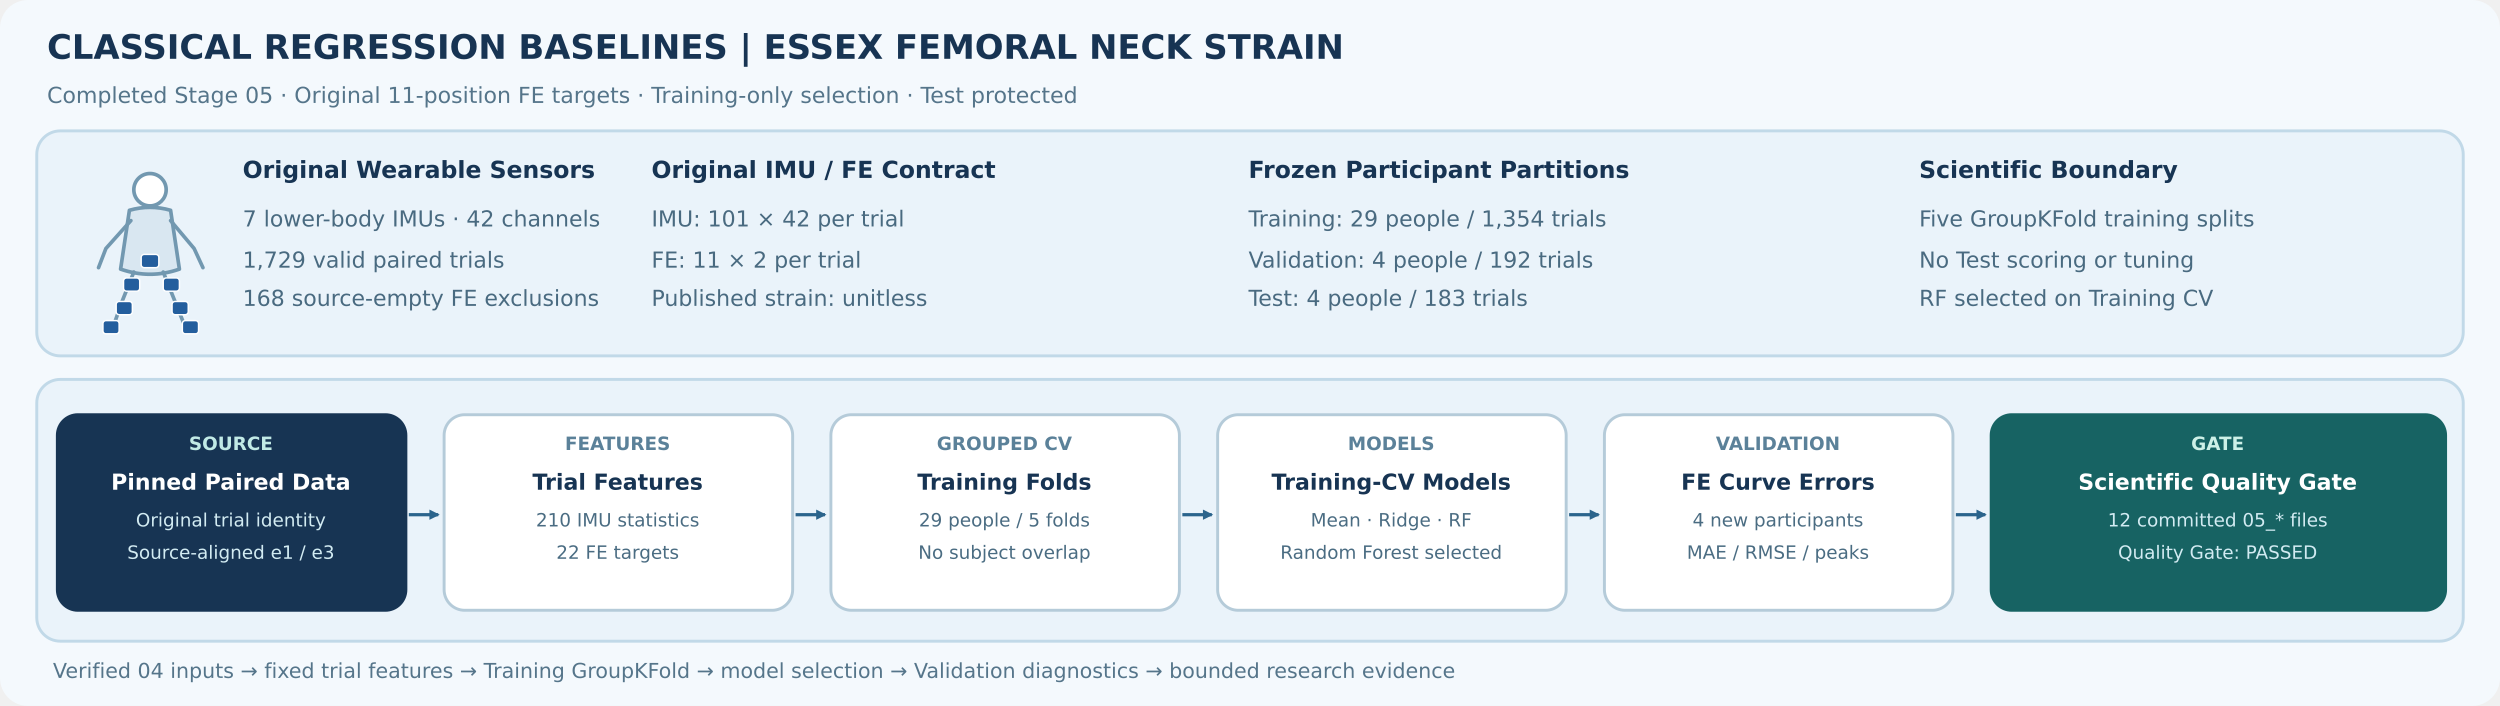
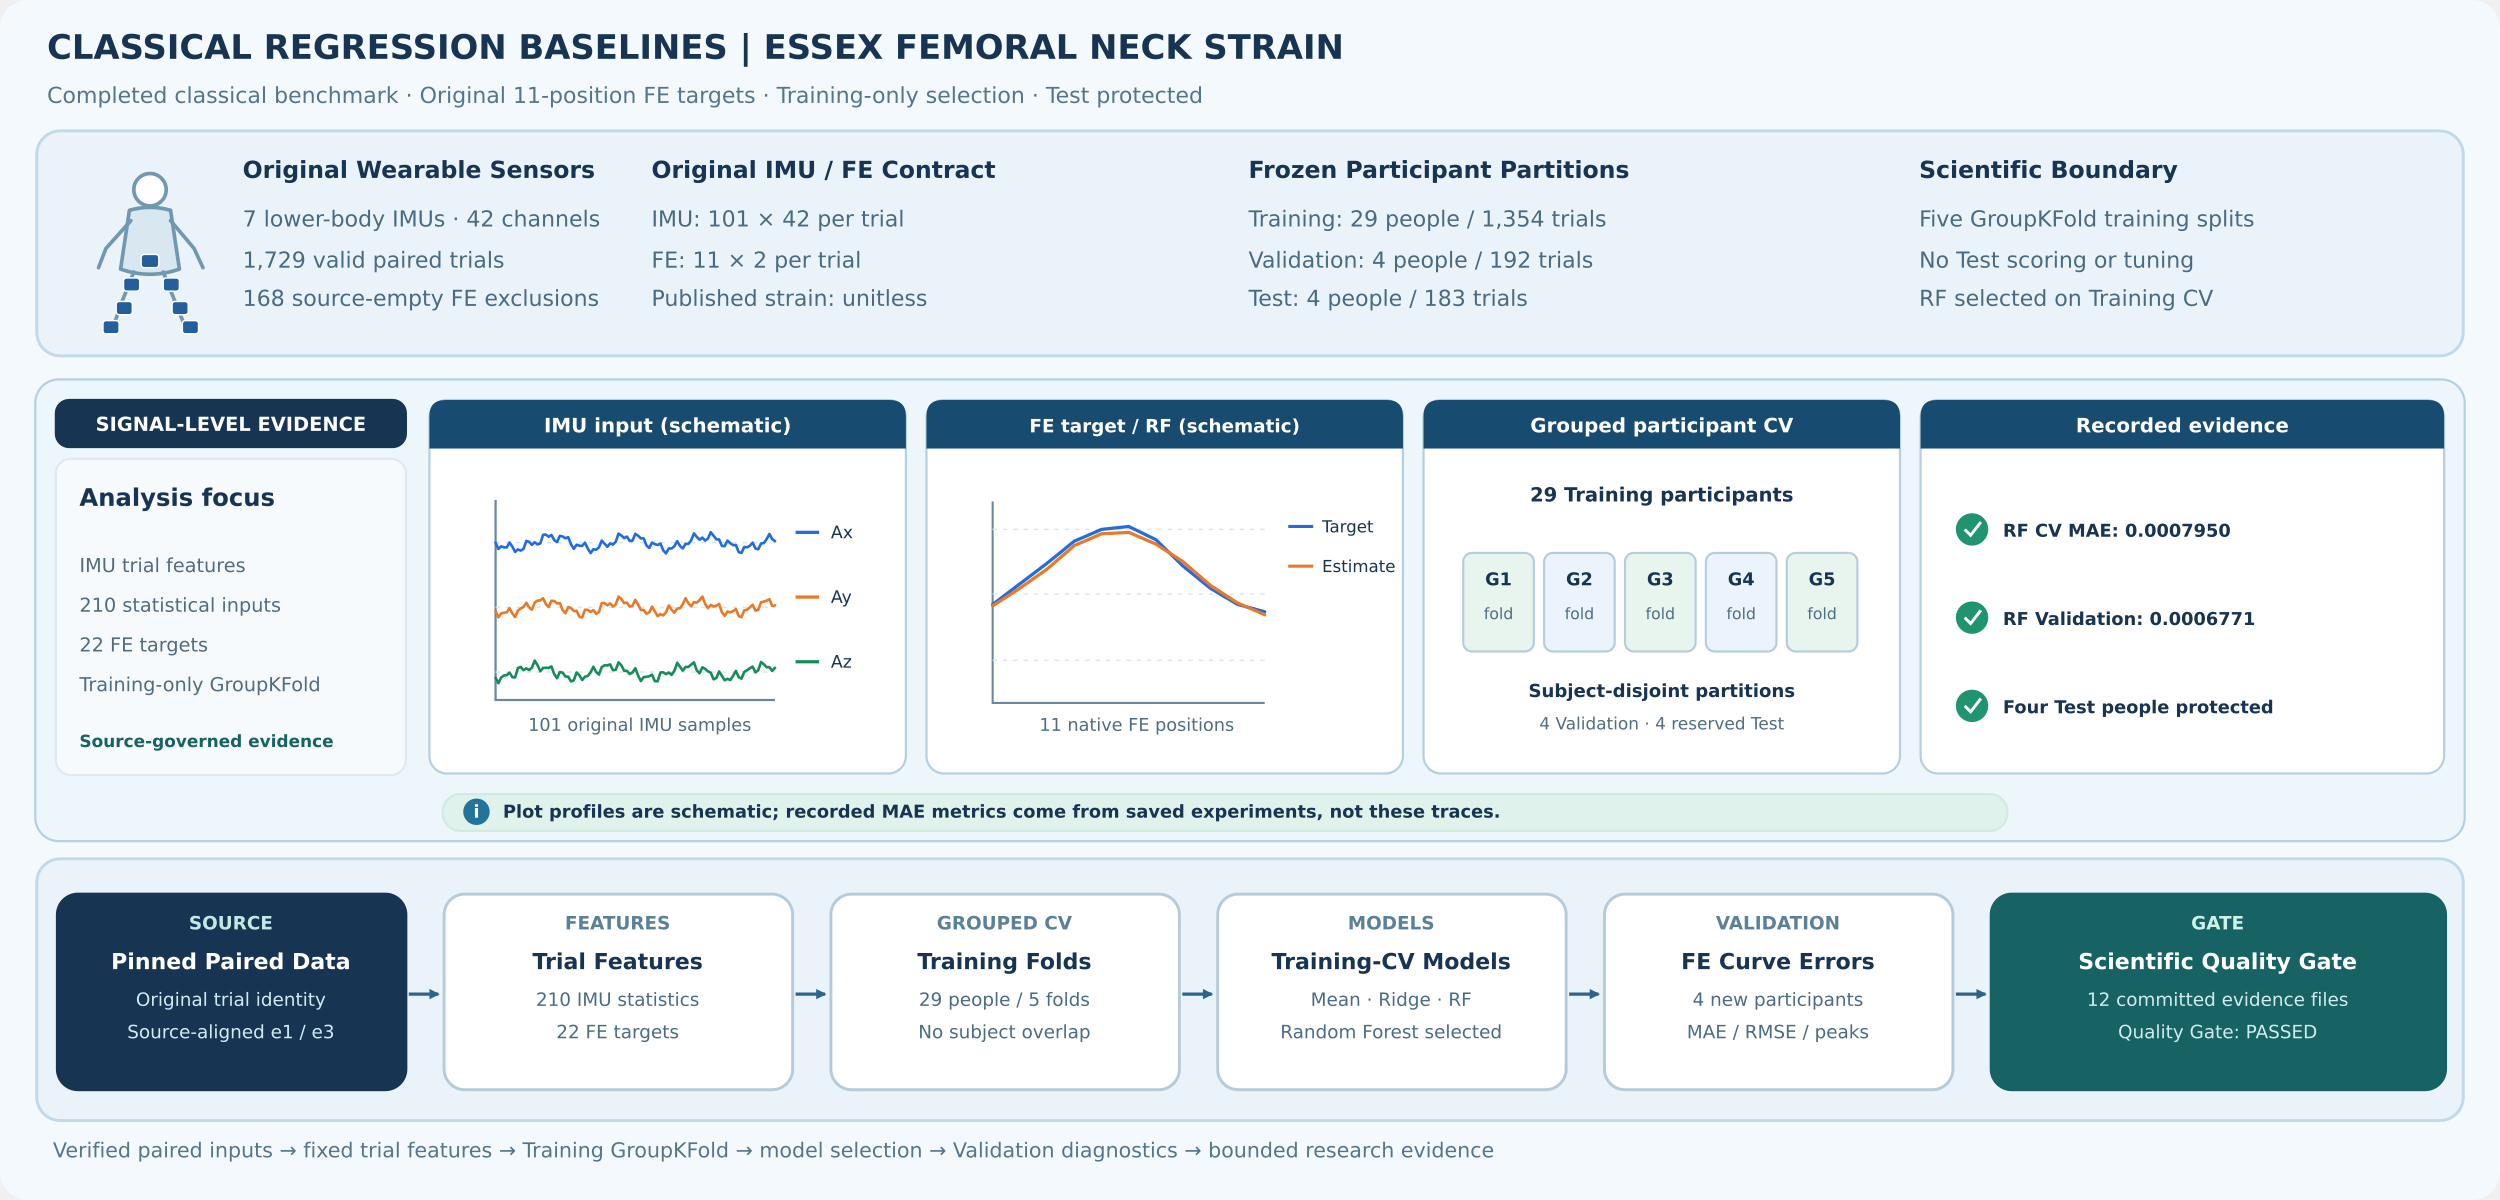
- <svg xmlns="http://www.w3.org/2000/svg" width="1700" height="480" viewBox="0 0 1700 480" role="img" aria-labelledby="title desc">
+ <svg xmlns="http://www.w3.org/2000/svg" width="1700" height="816" viewBox="0 0 1700 816" role="img" aria-labelledby="title desc">
  <defs>
    <marker id="arrow" markerUnits="userSpaceOnUse" markerWidth="7" markerHeight="7" refX="6" refY="3.5" orient="auto">
      <path d="M0 0 L7 3.5 L0 7 Z" fill="#2B648C" />
    </marker>
  </defs>
-   <rect x="0" y="0" width="1700" height="480" rx="19" fill="#F4F9FD" />
+   <rect x="0" y="0" width="1700" height="816" rx="19" fill="#F4F9FD" />
  <g font-family="DejaVu Sans, Arial, sans-serif">
    <text x="32" y="40" font-size="23" font-weight="700" fill="#173453">CLASSICAL REGRESSION BASELINES | ESSEX FEMORAL NECK STRAIN</text>
-     <text x="32" y="70" font-size="15" fill="#55758A">Completed Stage 05 · Original 11-position FE targets · Training-only selection · Test protected</text>
+     <text x="32" y="70" font-size="15" fill="#55758A">Completed classical benchmark · Original 11-position FE targets · Training-only selection · Test protected</text>
    <rect x="25" y="89" width="1650" height="153" rx="16" fill="#EAF3FA" stroke="#C1D9E8" stroke-width="2" />
    <g stroke="#7298B0" stroke-width="2.5" stroke-linecap="round" stroke-linejoin="round">
      <circle cx="102" cy="129" r="11" fill="#FFFFFF" />
      <path d="M88 143 Q102 139 116 143 L122 183 Q102 190 82 183 Z" fill="#D9E7F1" />
      <path d="M89 150 L72 169 L67 182 M116 150 L132 169 L138 182 M91 185 L83 205 L76 225 M111 185 L119 205 L127 225" fill="none" />
    </g>
    <g fill="#245E9D" stroke="#FFFFFF" stroke-width="1">
      <rect x="96" y="173" width="12" height="9" rx="2" />
      <rect x="84" y="189" width="11" height="9" rx="2" />
      <rect x="111" y="189" width="11" height="9" rx="2" />
      <rect x="79" y="205" width="11" height="9" rx="2" />
      <rect x="117" y="205" width="11" height="9" rx="2" />
      <rect x="70" y="218" width="11" height="9" rx="2" />
      <rect x="124" y="218" width="11" height="9" rx="2" />
    </g>
    <g fill="#173453" font-weight="700" font-size="16">
      <text x="165" y="121">Original Wearable Sensors</text>
      <text x="443" y="121">Original IMU / FE Contract</text>
      <text x="849" y="121">Frozen Participant Partitions</text>
      <text x="1305" y="121">Scientific Boundary</text>
    </g>
    <g fill="#496A80" font-size="15">
      <text x="165" y="154">7 lower-body IMUs · 42 channels</text>
      <text x="165" y="182">1,729 valid paired trials</text>
      <text x="165" y="208">168 source-empty FE exclusions</text>
      <text x="443" y="154">IMU: 101 × 42 per trial</text>
      <text x="443" y="182">FE: 11 × 2 per trial</text>
      <text x="443" y="208">Published strain: unitless</text>
      <text x="849" y="154">Training: 29 people / 1,354 trials</text>
      <text x="849" y="182">Validation: 4 people / 192 trials</text>
      <text x="849" y="208">Test: 4 people / 183 trials</text>
      <text x="1305" y="154">Five GroupKFold training splits</text>
      <text x="1305" y="182">No Test scoring or tuning</text>
      <text x="1305" y="208">RF selected on Training CV</text>
    </g>
-     <rect x="25" y="258" width="1650" height="178" rx="16" fill="#EAF3FA" stroke="#C1D9E8" stroke-width="2" />
-     <g stroke-width="2">
-       <rect x="39" y="282" width="237" height="133" rx="14" fill="#173453" stroke="#173453" />
-       <rect x="302" y="282" width="237" height="133" rx="14" fill="white" stroke="#B5CBD9" />
-       <rect x="565" y="282" width="237" height="133" rx="14" fill="white" stroke="#B5CBD9" />
-       <rect x="828" y="282" width="237" height="133" rx="14" fill="white" stroke="#B5CBD9" />
-       <rect x="1091" y="282" width="237" height="133" rx="14" fill="white" stroke="#B5CBD9" />
-       <rect x="1354" y="282" width="309" height="133" rx="14" fill="#176363" stroke="#176363" />
+     <g aria-label="Signal-level evidence and transformations">
+       <rect x="24" y="258" width="1652" height="314" rx="16" fill="#EDF6FB" stroke="#B4CFE0" stroke-width="1.5" />
+       <rect x="38" y="272" width="238" height="32" rx="9" fill="#173453" stroke="#173453" stroke-width="1.5" />
+       <text x="157" y="293" font-size="13.2" fill="#FFFFFF" font-weight="700" text-anchor="middle">SIGNAL-LEVEL EVIDENCE</text>
+       <rect x="38" y="312" width="238" height="215" rx="10" fill="#F7FAFD" stroke="#DFEAF0" stroke-width="1.5" />
+       <text x="54" y="344" font-size="16.5" fill="#173453" font-weight="700">Analysis focus</text>
+       <text x="54" y="389" font-size="13.1" fill="#506C7E">IMU trial features</text>
+       <text x="54" y="416" font-size="13.1" fill="#506C7E">210 statistical inputs</text>
+       <text x="54" y="443" font-size="13.1" fill="#506C7E">22 FE targets</text>
+       <text x="54" y="470" font-size="13.1" fill="#506C7E">Training-only GroupKFold</text>
+       <text x="54" y="508" font-size="11.5" fill="#176363" font-weight="700">Source-governed evidence</text>
+       <rect x="292" y="272" width="324" height="254" rx="12" fill="#FFFFFF" stroke="#B6CFDE" stroke-width="1.5" />
+       <path d="M303 272 H605 Q616 272 616 283 V305 H292 V283 Q292 272 303 272 Z" fill="#174B70" />
+       <text x="454" y="294" font-size="13.5" fill="#FFFFFF" font-weight="700" text-anchor="middle">IMU input (schematic)</text>
+       <rect x="630" y="272" width="324" height="254" rx="12" fill="#FFFFFF" stroke="#B6CFDE" stroke-width="1.5" />
+       <path d="M641 272 H943 Q954 272 954 283 V305 H630 V283 Q630 272 641 272 Z" fill="#174B70" />
+       <text x="792" y="294" font-size="12.5" fill="#FFFFFF" font-weight="700" text-anchor="middle">FE target / RF (schematic)</text>
+       <rect x="968" y="272" width="324" height="254" rx="12" fill="#FFFFFF" stroke="#B6CFDE" stroke-width="1.5" />
+       <path d="M979 272 H1281 Q1292 272 1292 283 V305 H968 V283 Q968 272 979 272 Z" fill="#174B70" />
+       <text x="1130" y="294" font-size="13.5" fill="#FFFFFF" font-weight="700" text-anchor="middle">Grouped participant CV</text>
+       <rect x="1306" y="272" width="356" height="254" rx="12" fill="#FFFFFF" stroke="#B6CFDE" stroke-width="1.5" />
+       <path d="M1317 272 H1651 Q1662 272 1662 283 V305 H1306 V283 Q1306 272 1317 272 Z" fill="#174B70" />
+       <text x="1484" y="294" font-size="13.5" fill="#FFFFFF" font-weight="700" text-anchor="middle">Recorded evidence</text>
+       <g aria-label="Illustrative 101-sample IMU acceleration traces">
+         <path d="M337 340 V476 H527" stroke="#66879D" stroke-width="1.5" fill="none" />
+         <path d="M337 369 H527" stroke="#D9E6EF" stroke-dasharray="3 4" />
+         <polyline points="337.0,369.0 338.9,373.3 340.8,371.5 342.7,372.2 344.6,372.2 346.5,368.9 348.4,371.7 350.3,375.3 352.2,373.6 354.1,374.4 356.0,373.2 357.9,367.8 359.8,368.5 361.7,370.5 363.6,368.7 365.5,370.2 367.4,369.5 369.3,363.7 371.2,363.5 373.1,365.0 375.0,363.8 376.9,367.3 378.8,368.6 380.7,364.4 382.6,364.8 384.5,366.0 386.4,365.3 388.3,370.1 390.2,373.2 392.1,370.4 394.0,371.1 395.9,371.2 397.8,369.0 399.7,373.0 401.6,376.1 403.5,373.5 405.4,373.8 407.3,372.2 409.2,367.6 411.1,369.7 413.0,371.8 414.9,369.5 416.8,370.3 418.7,368.4 420.6,362.9 422.5,364.1 424.4,365.9 426.3,364.9 428.2,367.8 430.1,367.6 432.0,363.0 433.9,364.3 435.8,366.1 437.7,366.1 439.6,370.9 441.5,372.6 443.4,369.0 445.3,370.0 447.2,370.6 449.1,369.6 451.0,374.3 452.9,376.3 454.8,372.9 456.7,373.0 458.6,371.4 460.5,368.0 462.4,371.3 464.3,372.9 466.2,369.8 468.1,369.9 470.0,367.4 471.9,362.7 473.8,365.1 475.7,367.0 477.6,365.6 479.5,367.6 481.4,366.2 483.3,361.9 485.2,364.3 487.1,366.7 489.0,366.9 490.9,371.2 492.8,371.4 494.7,367.6 496.6,369.4 498.5,370.7 500.4,370.6 502.3,375.4 504.2,376.0 506.1,371.9 508.0,372.2 509.9,371.1 511.8,369.0 513.7,373.0 515.6,373.5 517.5,369.6 519.4,369.3 521.3,366.6 523.2,363.1 525.1,366.6 527.0,368.0" fill="none" stroke="#236CDE" stroke-width="1.8" stroke-linejoin="round" stroke-linecap="round" />
+         <path d="M541 362 H557" stroke="#236CDE" stroke-width="2.2" />
+         <text x="565" y="366" font-size="11.8" fill="#173453">Ax</text>
+         <path d="M337 413 H527" stroke="#D9E6EF" stroke-dasharray="3 4" />
+         <polyline points="337.0,415.6 338.9,419.7 340.8,417.1 342.7,416.7 344.6,416.3 346.5,413.6 348.4,417.1 350.3,419.6 352.2,415.2 354.1,413.7 356.0,412.7 357.9,409.9 359.8,413.0 361.7,414.6 363.6,409.7 365.5,408.4 367.4,408.3 369.3,406.8 371.2,410.8 373.1,412.8 375.0,408.5 376.9,408.7 378.8,410.3 380.7,410.1 382.6,414.9 384.5,417.0 386.4,412.8 388.3,413.5 390.2,415.5 392.1,415.4 394.0,419.4 395.9,419.9 397.8,414.6 399.7,414.7 401.6,416.1 403.5,414.9 405.4,417.4 407.3,416.2 409.2,410.1 411.1,410.1 413.0,411.6 414.9,410.3 416.8,412.4 418.7,411.1 420.6,405.7 422.5,407.3 424.4,410.1 426.3,409.8 428.2,412.5 430.1,411.9 432.0,407.9 433.9,411.1 435.8,414.8 437.7,414.8 439.6,417.3 441.5,416.4 443.4,412.5 445.3,415.8 447.2,419.0 449.1,417.6 451.0,418.5 452.9,416.3 454.8,411.7 456.7,414.6 458.6,416.6 460.5,413.8 462.4,413.6 464.3,410.9 466.2,406.8 468.1,410.2 470.0,412.3 471.9,409.5 473.8,409.8 475.7,408.1 477.6,405.7 479.5,410.7 481.4,413.6 483.3,411.4 485.2,412.4 487.1,411.8 489.0,410.7 490.9,416.3 492.8,418.8 494.7,415.9 496.6,416.4 498.5,415.6 500.4,414.2 502.3,418.9 504.2,419.7 506.1,415.1 508.0,414.6 509.9,413.0 511.8,411.3 513.7,415.2 515.6,414.7 517.5,409.5 519.4,409.1 521.3,408.4 523.2,407.5 525.1,412.0 527.0,411.7" fill="none" stroke="#E87929" stroke-width="1.8" stroke-linejoin="round" stroke-linecap="round" />
+         <path d="M541 406 H557" stroke="#E87929" stroke-width="2.2" />
+         <text x="565" y="410" font-size="11.8" fill="#173453">Ay</text>
+         <path d="M337 457 H527" stroke="#D9E6EF" stroke-dasharray="3 4" />
+         <polyline points="337.0,460.9 338.9,464.6 340.8,460.8 342.7,459.3 344.6,459.1 346.5,457.4 348.4,460.5 350.3,460.6 352.2,454.2 354.1,453.5 356.0,455.7 357.9,454.5 359.8,455.6 361.7,454.0 363.6,449.2 365.5,452.3 367.4,456.4 369.3,454.2 371.2,454.1 373.1,454.2 375.0,453.2 376.9,458.5 378.8,461.2 380.7,457.0 382.6,457.4 384.5,460.0 386.4,460.2 388.3,463.4 390.2,462.6 392.1,457.3 394.0,459.2 395.9,462.4 397.8,460.2 399.7,459.6 401.6,457.2 403.5,453.4 405.4,457.0 407.3,458.7 409.2,453.6 411.1,452.4 413.0,452.5 414.9,451.8 416.8,455.7 418.7,455.5 420.6,450.4 422.5,452.4 424.4,456.1 426.3,456.2 428.2,458.3 430.1,457.3 432.0,454.4 433.9,459.4 435.8,463.1 437.7,460.4 439.6,460.3 441.5,459.8 443.4,458.8 445.3,463.2 447.2,463.2 449.1,457.3 451.0,457.2 452.9,458.4 454.8,457.3 456.7,458.9 458.6,456.1 460.5,450.7 462.4,453.4 464.3,456.0 466.2,453.6 468.1,453.5 470.0,451.9 471.9,450.4 473.8,455.9 475.7,457.8 477.6,453.8 479.5,454.8 481.4,456.5 483.3,457.4 485.2,461.9 487.1,461.1 489.0,456.6 490.9,459.6 492.8,462.6 494.7,461.6 496.6,462.4 498.5,459.6 500.4,456.2 502.3,460.4 504.2,461.5 506.1,456.9 508.0,455.8 509.9,454.4 511.8,453.3 513.7,457.2 515.6,455.8 517.5,450.2 519.4,451.7 521.3,453.7 523.2,453.7 525.1,456.2 527.0,454.1" fill="none" stroke="#168C5B" stroke-width="1.8" stroke-linejoin="round" stroke-linecap="round" />
+         <path d="M541 450 H557" stroke="#168C5B" stroke-width="2.2" />
+         <text x="565" y="454" font-size="11.8" fill="#173453">Az</text>
+         <text x="435" y="497" font-size="12" fill="#506C7E" text-anchor="middle">101 original IMU samples</text>
+       </g>
+       <g aria-label="Schematic native-position FE curves">
+         <path d="M675 341 V478 H860" stroke="#66879D" fill="none" stroke-width="1.4" />
+         <path d="M675 360 H860" stroke="#D9E6EF" stroke-dasharray="3 4" />
+         <path d="M675 404 H860" stroke="#D9E6EF" stroke-dasharray="3 4" />
+         <path d="M675 449 H860" stroke="#D9E6EF" stroke-dasharray="3 4" />
+         <polyline points="675,411 693.5,397 712,383 730.5,368 749,360 767.5,358 786,367 804.5,385 823,400 841.5,411 860,416" fill="none" stroke="#236CDE" stroke-width="2.2" stroke-linejoin="round" stroke-linecap="round" />
+         <polyline points="675,412 693.5,400 712,387 730.5,371 749,363 767.5,362 786,370 804.5,382 823,398 841.5,410 860,418" fill="none" stroke="#E87929" stroke-width="2.2" stroke-linejoin="round" stroke-linecap="round" />
+         <path d="M876 358 H893" stroke="#236CDE" stroke-width="2.1" />
+         <text x="899" y="362" font-size="11.3" fill="#173453">Target</text>
+         <path d="M876 385 H893" stroke="#E87929" stroke-width="2.1" />
+         <text x="899" y="389" font-size="11.3" fill="#173453">Estimate</text>
+         <text x="773" y="497" font-size="12" fill="#506C7E" text-anchor="middle">11 native FE positions</text>
+       </g>
+       <g aria-label="folds">
+         <text x="1130" y="341" font-size="13.3" fill="#173453" font-weight="700" text-anchor="middle">29 Training participants</text>
+         <rect x="995" y="376" width="48" height="67" rx="6" fill="#E8F5EF" stroke="#B7CDDB" stroke-width="1.5" />
+         <text x="1019" y="398" font-size="12" fill="#173453" font-weight="700" text-anchor="middle">G1</text>
+         <text x="1019" y="421" font-size="10.7" fill="#506C7E" text-anchor="middle">fold</text>
+         <rect x="1050" y="376" width="48" height="67" rx="6" fill="#EBF4FD" stroke="#B7CDDB" stroke-width="1.5" />
+         <text x="1074" y="398" font-size="12" fill="#173453" font-weight="700" text-anchor="middle">G2</text>
+         <text x="1074" y="421" font-size="10.7" fill="#506C7E" text-anchor="middle">fold</text>
+         <rect x="1105" y="376" width="48" height="67" rx="6" fill="#E8F5EF" stroke="#B7CDDB" stroke-width="1.5" />
+         <text x="1129" y="398" font-size="12" fill="#173453" font-weight="700" text-anchor="middle">G3</text>
+         <text x="1129" y="421" font-size="10.7" fill="#506C7E" text-anchor="middle">fold</text>
+         <rect x="1160" y="376" width="48" height="67" rx="6" fill="#EBF4FD" stroke="#B7CDDB" stroke-width="1.5" />
+         <text x="1184" y="398" font-size="12" fill="#173453" font-weight="700" text-anchor="middle">G4</text>
+         <text x="1184" y="421" font-size="10.7" fill="#506C7E" text-anchor="middle">fold</text>
+         <rect x="1215" y="376" width="48" height="67" rx="6" fill="#E8F5EF" stroke="#B7CDDB" stroke-width="1.5" />
+         <text x="1239" y="398" font-size="12" fill="#173453" font-weight="700" text-anchor="middle">G5</text>
+         <text x="1239" y="421" font-size="10.7" fill="#506C7E" text-anchor="middle">fold</text>
+         <text x="1130" y="474" font-size="12.3" fill="#173453" font-weight="700" text-anchor="middle">Subject-disjoint partitions</text>
+         <text x="1130" y="496" font-size="11.5" fill="#506C7E" text-anchor="middle">4 Validation · 4 reserved Test</text>
+       </g>
+       <circle cx="1341" cy="360" r="11" fill="#20946F" />
+       <path d="M1336 360 L1340 364 L1347 355" stroke="#FFFFFF" stroke-width="2" fill="none" />
+       <text x="1362" y="365" font-size="12.1" fill="#173453" font-weight="700">RF CV MAE: 0.0007950</text>
+       <circle cx="1341" cy="420" r="11" fill="#20946F" />
+       <path d="M1336 420 L1340 424 L1347 415" stroke="#FFFFFF" stroke-width="2" fill="none" />
+       <text x="1362" y="425" font-size="12.1" fill="#173453" font-weight="700">RF Validation: 0.0006771</text>
+       <circle cx="1341" cy="480" r="11" fill="#20946F" />
+       <path d="M1336 480 L1340 484 L1347 475" stroke="#FFFFFF" stroke-width="2" fill="none" />
+       <text x="1362" y="485" font-size="12.1" fill="#173453" font-weight="700">Four Test people protected</text>
+       <rect x="301" y="540" width="1064" height="25" rx="12" fill="#E0F2EC" stroke="#D3EAE2" stroke-width="1.5" />
+       <circle cx="324" cy="552" r="9" fill="#23749A" />
+       <text x="324" y="556" font-size="12" fill="#FFFFFF" font-weight="700" text-anchor="middle">i</text>
+       <text x="342" y="556" font-size="12.1" fill="#173453" font-weight="700">Plot profiles are schematic; recorded MAE metrics come from saved experiments, not these traces.</text>
    </g>
-     <g fill="none" stroke="#2B648C" stroke-width="2.2" marker-end="url(#arrow)">
-       <path d="M278 350 H298" />
-       <path d="M541 350 H561" />
-       <path d="M804 350 H824" />
-       <path d="M1067 350 H1087" />
-       <path d="M1330 350 H1350" />
+     <g transform="translate(0 326)" aria-label="Preserved research workflow">
+       <rect x="25" y="258" width="1650" height="178" rx="16" fill="#EAF3FA" stroke="#C1D9E8" stroke-width="2" />
+       <g stroke-width="2">
+         <rect x="39" y="282" width="237" height="133" rx="14" fill="#173453" stroke="#173453" />
+         <rect x="302" y="282" width="237" height="133" rx="14" fill="white" stroke="#B5CBD9" />
+         <rect x="565" y="282" width="237" height="133" rx="14" fill="white" stroke="#B5CBD9" />
+         <rect x="828" y="282" width="237" height="133" rx="14" fill="white" stroke="#B5CBD9" />
+         <rect x="1091" y="282" width="237" height="133" rx="14" fill="white" stroke="#B5CBD9" />
+         <rect x="1354" y="282" width="309" height="133" rx="14" fill="#176363" stroke="#176363" />
+       </g>
+       <g fill="none" stroke="#2B648C" stroke-width="2.2" marker-end="url(#arrow)">
+         <path d="M278 350 H298" />
+         <path d="M541 350 H561" />
+         <path d="M804 350 H824" />
+         <path d="M1067 350 H1087" />
+         <path d="M1330 350 H1350" />
+       </g>
+       <g font-size="12.5" font-weight="700" text-anchor="middle">
+         <text x="157" y="306" fill="#C1EAE6">SOURCE</text>
+         <text x="420" y="306" fill="#5B8199">FEATURES</text>
+         <text x="683" y="306" fill="#5B8199">GROUPED CV</text>
+         <text x="946" y="306" fill="#5B8199">MODELS</text>
+         <text x="1209" y="306" fill="#5B8199">VALIDATION</text>
+         <text x="1508" y="306" fill="#CDF0E7">GATE</text>
+       </g>
+       <g font-size="15" font-weight="700" text-anchor="middle">
+         <text x="157" y="333" fill="white">Pinned Paired Data</text>
+         <text x="420" y="333" fill="#173453">Trial Features</text>
+         <text x="683" y="333" fill="#173453">Training Folds</text>
+         <text x="946" y="333" fill="#173453">Training-CV Models</text>
+         <text x="1209" y="333" fill="#173453">FE Curve Errors</text>
+         <text x="1508" y="333" fill="white">Scientific Quality Gate</text>
+       </g>
+       <g font-size="12.5" text-anchor="middle">
+         <text x="157" y="358" fill="#D2EBF2">Original trial identity</text>
+         <text x="157" y="380" fill="#D2EBF2">Source-aligned e1 / e3</text>
+         <text x="420" y="358" fill="#4A6C82">210 IMU statistics</text>
+         <text x="420" y="380" fill="#4A6C82">22 FE targets</text>
+         <text x="683" y="358" fill="#4A6C82">29 people / 5 folds</text>
+         <text x="683" y="380" fill="#4A6C82">No subject overlap</text>
+         <text x="946" y="358" fill="#4A6C82">Mean · Ridge · RF</text>
+         <text x="946" y="380" fill="#4A6C82">Random Forest selected</text>
+         <text x="1209" y="358" fill="#4A6C82">4 new participants</text>
+         <text x="1209" y="380" fill="#4A6C82">MAE / RMSE / peaks</text>
+         <text x="1508" y="358" fill="#D2EBF2">12 committed evidence files</text>
+         <text x="1508" y="380" fill="#D2EBF2">Quality Gate: PASSED</text>
+       </g>
+       <text x="36" y="461" font-size="14" fill="#55758A">Verified paired inputs → fixed trial features → Training GroupKFold → model selection → Validation diagnostics → bounded research evidence</text>
    </g>
-     <g font-size="12.5" font-weight="700" text-anchor="middle">
-       <text x="157" y="306" fill="#C1EAE6">SOURCE</text>
-       <text x="420" y="306" fill="#5B8199">FEATURES</text>
-       <text x="683" y="306" fill="#5B8199">GROUPED CV</text>
-       <text x="946" y="306" fill="#5B8199">MODELS</text>
-       <text x="1209" y="306" fill="#5B8199">VALIDATION</text>
-       <text x="1508" y="306" fill="#CDF0E7">GATE</text>
-     </g>
-     <g font-size="15" font-weight="700" text-anchor="middle">
-       <text x="157" y="333" fill="white">Pinned Paired Data</text>
-       <text x="420" y="333" fill="#173453">Trial Features</text>
-       <text x="683" y="333" fill="#173453">Training Folds</text>
-       <text x="946" y="333" fill="#173453">Training-CV Models</text>
-       <text x="1209" y="333" fill="#173453">FE Curve Errors</text>
-       <text x="1508" y="333" fill="white">Scientific Quality Gate</text>
-     </g>
-     <g font-size="12.5" text-anchor="middle">
-       <text x="157" y="358" fill="#D2EBF2">Original trial identity</text>
-       <text x="157" y="380" fill="#D2EBF2">Source-aligned e1 / e3</text>
-       <text x="420" y="358" fill="#4A6C82">210 IMU statistics</text>
-       <text x="420" y="380" fill="#4A6C82">22 FE targets</text>
-       <text x="683" y="358" fill="#4A6C82">29 people / 5 folds</text>
-       <text x="683" y="380" fill="#4A6C82">No subject overlap</text>
-       <text x="946" y="358" fill="#4A6C82">Mean · Ridge · RF</text>
-       <text x="946" y="380" fill="#4A6C82">Random Forest selected</text>
-       <text x="1209" y="358" fill="#4A6C82">4 new participants</text>
-       <text x="1209" y="380" fill="#4A6C82">MAE / RMSE / peaks</text>
-       <text x="1508" y="358" fill="#D2EBF2">12 committed 05_* files</text>
-       <text x="1508" y="380" fill="#D2EBF2">Quality Gate: PASSED</text>
-     </g>
-     <text x="36" y="461" font-size="14" fill="#55758A">Verified 04 inputs → fixed trial features → Training GroupKFold → model selection → Validation diagnostics → bounded research evidence</text>
  </g>
</svg>
